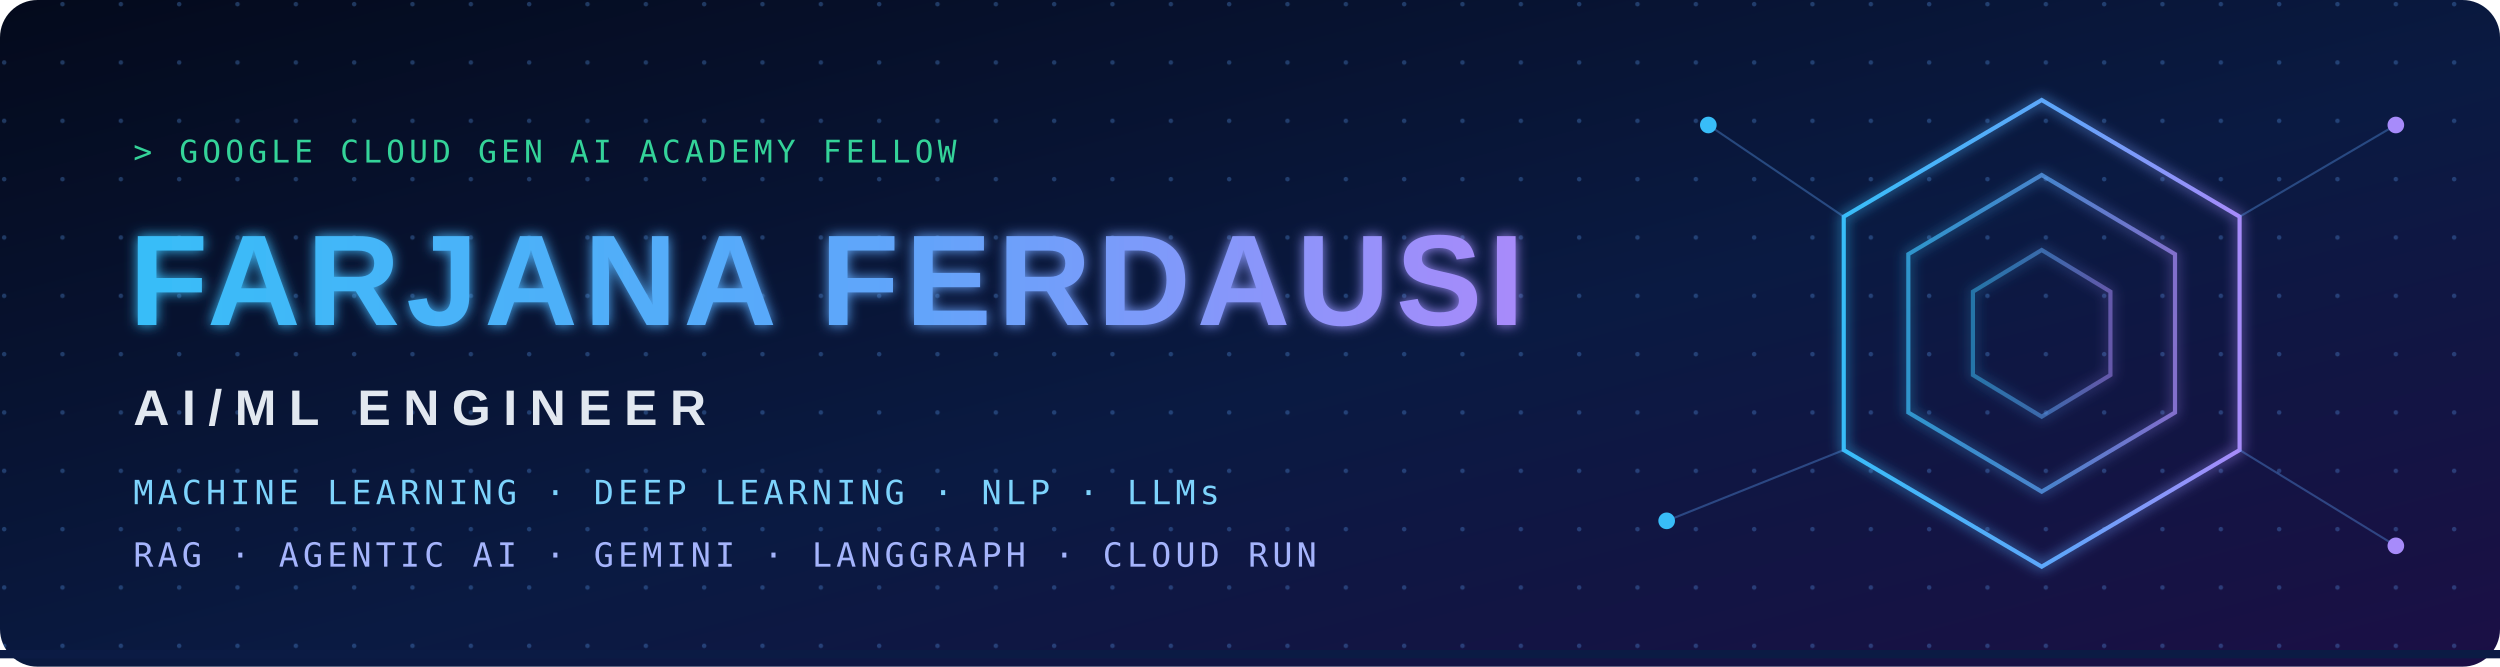
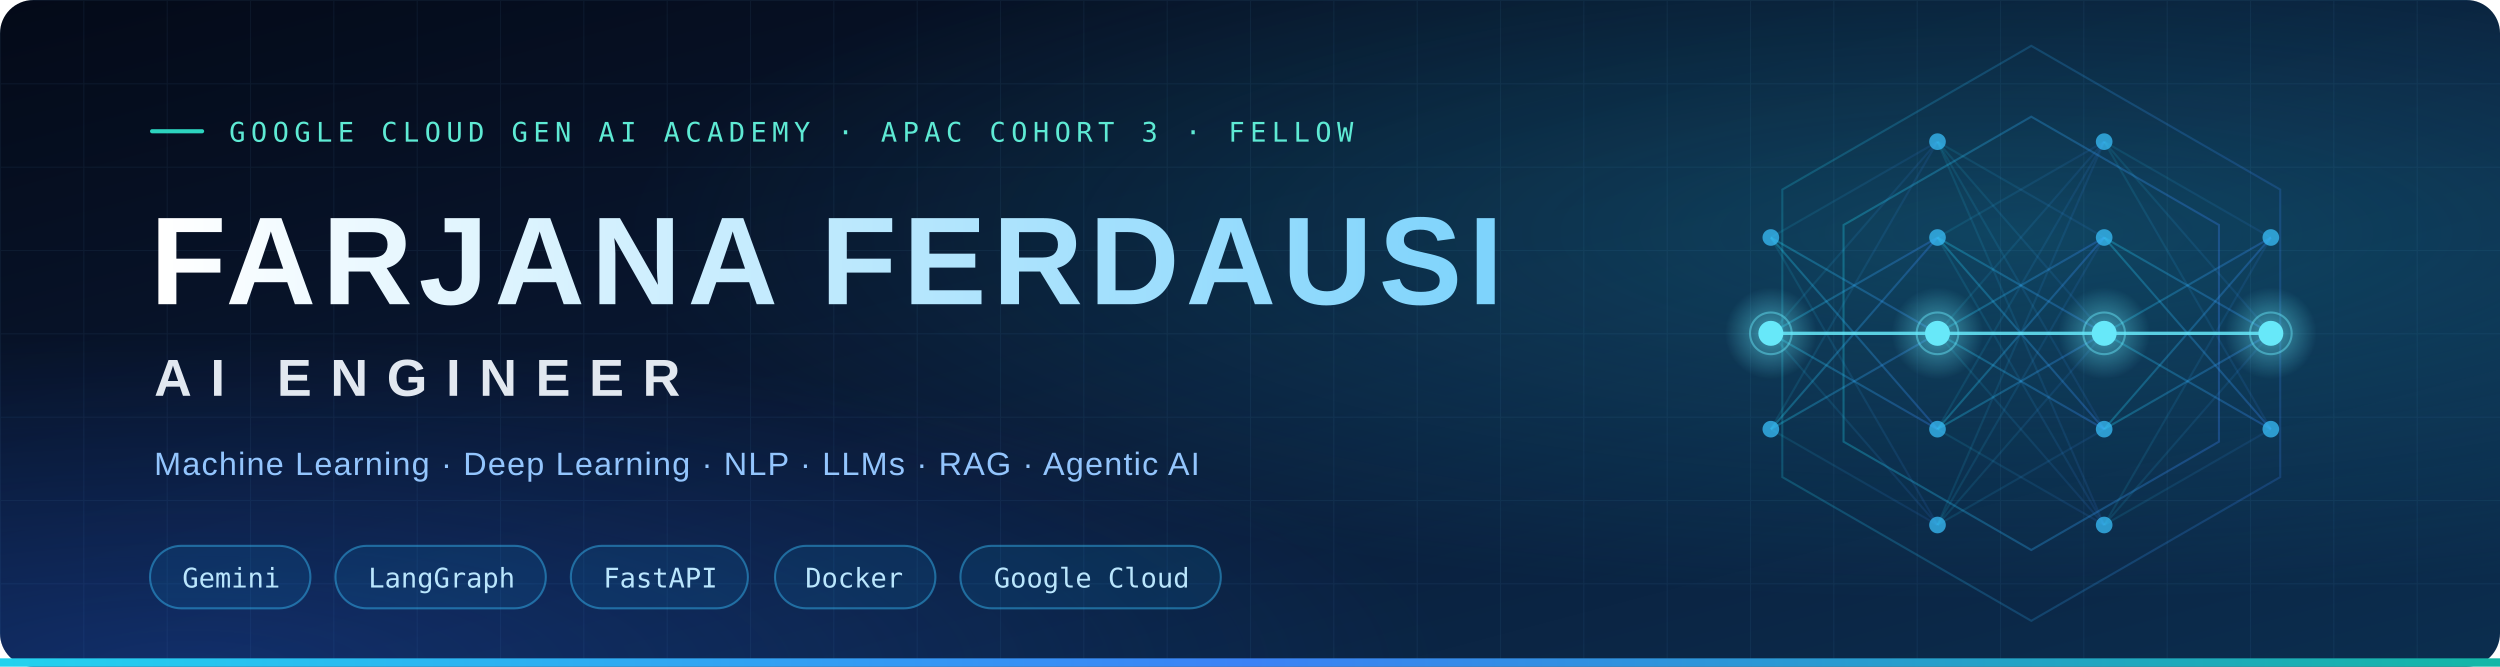
- <svg xmlns="http://www.w3.org/2000/svg" viewBox="0 0 1200 320" width="1200" height="320" role="img" aria-label="Farjana Ferdausi, AI/ML Engineer">
+ <svg xmlns="http://www.w3.org/2000/svg" viewBox="0 0 1200 320" width="1200" height="320" role="img" aria-label="Farjana Ferdausi, AI Engineer">
  <defs>
    <linearGradient id="bg" x1="0" y1="0" x2="1" y2="1">
-       <stop offset="0" stop-color="#040a1c" />
-       <stop offset=".55" stop-color="#0a1a42" />
-       <stop offset="1" stop-color="#1b0f45" />
+       <stop offset="0" stop-color="#040A18" />
+       <stop offset=".55" stop-color="#0A1B38" />
+       <stop offset="1" stop-color="#0B2E4F" />
    </linearGradient>
-     <linearGradient id="neon" x1="0" x2="1">
-       <stop offset="0" stop-color="#38bdf8" />
-       <stop offset=".55" stop-color="#60a5fa" />
-       <stop offset="1" stop-color="#a78bfa" />
+     <radialGradient id="g1" cx="80%" cy="35%" r="55%">
+       <stop offset="0" stop-color="#22D3EE" stop-opacity=".22" />
+       <stop offset="1" stop-color="#22D3EE" stop-opacity="0" />
+     </radialGradient>
+     <radialGradient id="g2" cx="8%" cy="100%" r="50%">
+       <stop offset="0" stop-color="#2563EB" stop-opacity=".28" />
+       <stop offset="1" stop-color="#2563EB" stop-opacity="0" />
+     </radialGradient>
+     <radialGradient id="glow">
+       <stop offset="0" stop-color="#67E8F9" stop-opacity=".55" />
+       <stop offset="1" stop-color="#67E8F9" stop-opacity="0" />
+     </radialGradient>
+     <linearGradient id="nm" x1="0" y1="0" x2="1" y2="0">
+       <stop offset="0" stop-color="#FFFFFF" />
+       <stop offset="1" stop-color="#7DD3FC" />
    </linearGradient>
-     <linearGradient id="beam" x1="0" x2="1">
-       <stop offset="0" stop-color="#38bdf8" stop-opacity="0" />
-       <stop offset=".5" stop-color="#38bdf8" />
-       <stop offset="1" stop-color="#a78bfa" stop-opacity="0" />
+     <linearGradient id="ln" x1="0" y1="0" x2="1" y2="0">
+       <stop offset="0" stop-color="#22D3EE" />
+       <stop offset="1" stop-color="#3B82F6" />
    </linearGradient>
-     <pattern id="dots" width="28" height="28" patternUnits="userSpaceOnUse">
-       <circle cx="2" cy="2" r="1.1" fill="#60a5fa" opacity=".28" />
+     <linearGradient id="bar" x1="0" y1="0" x2="1" y2="0">
+       <stop offset="0" stop-color="#22D3EE" />
+       <stop offset=".5" stop-color="#3B82F6" />
+       <stop offset="1" stop-color="#14B8A6" />
+     </linearGradient>
+     <pattern id="grid" width="40" height="40" patternUnits="userSpaceOnUse">
+       <path d="M40 0H0V40" fill="none" stroke="#7DD3FC" stroke-opacity=".06" />
    </pattern>
-     <filter id="glow" x="-20%" y="-20%" width="140%" height="140%">
-       <feGaussianBlur stdDeviation="3" result="b" />
-       <feMerge>
-         <feMergeNode in="b" />
-         <feMergeNode in="SourceGraphic" />
-       </feMerge>
-     </filter>
  </defs>
-   <rect width="1200" height="320" rx="18" fill="url(#bg)" />
-   <rect width="1200" height="320" rx="18" fill="url(#dots)" />
-   <g fill="none" stroke="url(#neon)" stroke-width="2" filter="url(#glow)">
-     <g>
-       <polygon points="980,48 1075,104 1075,216 980,272 885,216 885,104" />
-       <polygon points="980,84 1044,122 1044,198 980,236 916,198 916,122" opacity=".7" />
-       <polygon points="980,120 1013,140 1013,180 980,200 947,180 947,140" opacity=".5" />
-       <animateTransform attributeName="transform" type="rotate" from="0 980 160" to="360 980 160" dur="48s" repeatCount="indefinite" />
-     </g>
+   <rect width="1200" height="320" rx="16" fill="url(#bg)" />
+   <rect width="1200" height="320" rx="16" fill="url(#grid)" />
+   <rect width="1200" height="320" rx="16" fill="url(#g1)" />
+   <rect width="1200" height="320" rx="16" fill="url(#g2)" />
+   <g fill="none" stroke="url(#ln)">
+     <polygon points="1094.5,229.0 975.0,298.0 855.5,229.0 855.5,91.0 975.0,22.0 1094.5,91.0" stroke-opacity=".22" />
+     <polygon points="1065.1,212.0 975.0,264.0 884.9,212.0 884.9,108.0 975.0,56.0 1065.1,108.0" stroke-opacity=".30" />
  </g>
-   <g stroke="#60a5fa" stroke-opacity=".35" stroke-width="1">
-     <line x1="820" y1="60" x2="885" y2="104" />
-     <line x1="800" y1="250" x2="885" y2="216" />
-     <line x1="1075" y1="104" x2="1150" y2="60" />
-     <line x1="1075" y1="216" x2="1150" y2="262" />
-   </g>
-   <g fill="#38bdf8">
-     <circle cx="820" cy="60" r="4">
-       <animate attributeName="r" values="3;7;3" dur="3s" repeatCount="indefinite" />
-     </circle>
-     <circle cx="800" cy="250" r="4">
-       <animate attributeName="r" values="3;7;3" dur="3.6s" repeatCount="indefinite" />
-     </circle>
-   </g>
-   <g fill="#a78bfa">
-     <circle cx="1150" cy="60" r="4">
-       <animate attributeName="r" values="3;7;3" dur="3.3s" repeatCount="indefinite" />
-     </circle>
-     <circle cx="1150" cy="262" r="4">
-       <animate attributeName="r" values="3;7;3" dur="4s" repeatCount="indefinite" />
-     </circle>
-   </g>
-   <text x="64" y="78" font-family="Consolas,Menlo,monospace" font-size="15" fill="#34d399" letter-spacing="2">&gt; GOOGLE CLOUD GEN AI ACADEMY FELLOW</text>
-   <text x="62" y="156" font-family="'Segoe UI',Arial,sans-serif" font-size="62" font-weight="800" letter-spacing="3" fill="url(#neon)" filter="url(#glow)">FARJANA FERDAUSI</text>
-   <text x="64" y="204" font-family="'Segoe UI',Arial,sans-serif" font-size="24" font-weight="600" letter-spacing="6" fill="#e2e8f0">AI/ML ENGINEER</text>
-   <text x="64" y="242" font-family="Consolas,Menlo,monospace" font-size="16" letter-spacing="2" fill="#7dd3fc">MACHINE LEARNING · DEEP LEARNING · NLP · LLMs</text>
-   <text x="64" y="272" font-family="Consolas,Menlo,monospace" font-size="16" letter-spacing="2" fill="#a5b4fc">RAG · AGENTIC AI · GEMINI · LANGGRAPH · CLOUD RUN</text>
-   <rect x="0" y="312" width="1200" height="4" fill="#0b1b44" />
-   <rect x="-400" y="312" width="400" height="4" fill="url(#beam)">
-     <animate attributeName="x" from="-400" to="1200" dur="5s" repeatCount="indefinite" />
-   </rect>
+   <line x1="850" y1="114" x2="930" y2="68" stroke="url(#ln)" stroke-opacity="0.12" stroke-width="1" />
+   <line x1="850" y1="114" x2="930" y2="114" stroke="url(#ln)" stroke-opacity="0.3" stroke-width="1" />
+   <line x1="850" y1="114" x2="930" y2="160" stroke="url(#ln)" stroke-opacity="0.3" stroke-width="1" />
+   <line x1="850" y1="114" x2="930" y2="206" stroke="url(#ln)" stroke-opacity="0.3" stroke-width="1" />
+   <line x1="850" y1="114" x2="930" y2="252" stroke="url(#ln)" stroke-opacity="0.12" stroke-width="1" />
+   <line x1="850" y1="160" x2="930" y2="68" stroke="url(#ln)" stroke-opacity="0.12" stroke-width="1" />
+   <line x1="850" y1="160" x2="930" y2="114" stroke="url(#ln)" stroke-opacity="0.3" stroke-width="1" />
+   <line x1="850" y1="160" x2="930" y2="160" stroke="url(#ln)" stroke-opacity="0.3" stroke-width="1" />
+   <line x1="850" y1="160" x2="930" y2="206" stroke="url(#ln)" stroke-opacity="0.3" stroke-width="1" />
+   <line x1="850" y1="160" x2="930" y2="252" stroke="url(#ln)" stroke-opacity="0.12" stroke-width="1" />
+   <line x1="850" y1="206" x2="930" y2="68" stroke="url(#ln)" stroke-opacity="0.12" stroke-width="1" />
+   <line x1="850" y1="206" x2="930" y2="114" stroke="url(#ln)" stroke-opacity="0.3" stroke-width="1" />
+   <line x1="850" y1="206" x2="930" y2="160" stroke="url(#ln)" stroke-opacity="0.3" stroke-width="1" />
+   <line x1="850" y1="206" x2="930" y2="206" stroke="url(#ln)" stroke-opacity="0.3" stroke-width="1" />
+   <line x1="850" y1="206" x2="930" y2="252" stroke="url(#ln)" stroke-opacity="0.12" stroke-width="1" />
+   <line x1="930" y1="68" x2="1010" y2="68" stroke="url(#ln)" stroke-opacity="0.12" stroke-width="1" />
+   <line x1="930" y1="68" x2="1010" y2="114" stroke="url(#ln)" stroke-opacity="0.12" stroke-width="1" />
+   <line x1="930" y1="68" x2="1010" y2="160" stroke="url(#ln)" stroke-opacity="0.12" stroke-width="1" />
+   <line x1="930" y1="68" x2="1010" y2="206" stroke="url(#ln)" stroke-opacity="0.12" stroke-width="1" />
+   <line x1="930" y1="68" x2="1010" y2="252" stroke="url(#ln)" stroke-opacity="0.12" stroke-width="1" />
+   <line x1="930" y1="114" x2="1010" y2="68" stroke="url(#ln)" stroke-opacity="0.12" stroke-width="1" />
+   <line x1="930" y1="114" x2="1010" y2="114" stroke="url(#ln)" stroke-opacity="0.3" stroke-width="1" />
+   <line x1="930" y1="114" x2="1010" y2="160" stroke="url(#ln)" stroke-opacity="0.3" stroke-width="1" />
+   <line x1="930" y1="114" x2="1010" y2="206" stroke="url(#ln)" stroke-opacity="0.3" stroke-width="1" />
+   <line x1="930" y1="114" x2="1010" y2="252" stroke="url(#ln)" stroke-opacity="0.12" stroke-width="1" />
+   <line x1="930" y1="160" x2="1010" y2="68" stroke="url(#ln)" stroke-opacity="0.12" stroke-width="1" />
+   <line x1="930" y1="160" x2="1010" y2="114" stroke="url(#ln)" stroke-opacity="0.3" stroke-width="1" />
+   <line x1="930" y1="160" x2="1010" y2="160" stroke="url(#ln)" stroke-opacity="0.3" stroke-width="1" />
+   <line x1="930" y1="160" x2="1010" y2="206" stroke="url(#ln)" stroke-opacity="0.3" stroke-width="1" />
+   <line x1="930" y1="160" x2="1010" y2="252" stroke="url(#ln)" stroke-opacity="0.12" stroke-width="1" />
+   <line x1="930" y1="206" x2="1010" y2="68" stroke="url(#ln)" stroke-opacity="0.12" stroke-width="1" />
+   <line x1="930" y1="206" x2="1010" y2="114" stroke="url(#ln)" stroke-opacity="0.3" stroke-width="1" />
+   <line x1="930" y1="206" x2="1010" y2="160" stroke="url(#ln)" stroke-opacity="0.3" stroke-width="1" />
+   <line x1="930" y1="206" x2="1010" y2="206" stroke="url(#ln)" stroke-opacity="0.3" stroke-width="1" />
+   <line x1="930" y1="206" x2="1010" y2="252" stroke="url(#ln)" stroke-opacity="0.12" stroke-width="1" />
+   <line x1="930" y1="252" x2="1010" y2="68" stroke="url(#ln)" stroke-opacity="0.12" stroke-width="1" />
+   <line x1="930" y1="252" x2="1010" y2="114" stroke="url(#ln)" stroke-opacity="0.12" stroke-width="1" />
+   <line x1="930" y1="252" x2="1010" y2="160" stroke="url(#ln)" stroke-opacity="0.12" stroke-width="1" />
+   <line x1="930" y1="252" x2="1010" y2="206" stroke="url(#ln)" stroke-opacity="0.12" stroke-width="1" />
+   <line x1="930" y1="252" x2="1010" y2="252" stroke="url(#ln)" stroke-opacity="0.12" stroke-width="1" />
+   <line x1="1010" y1="68" x2="1090" y2="114" stroke="url(#ln)" stroke-opacity="0.12" stroke-width="1" />
+   <line x1="1010" y1="68" x2="1090" y2="160" stroke="url(#ln)" stroke-opacity="0.12" stroke-width="1" />
+   <line x1="1010" y1="68" x2="1090" y2="206" stroke="url(#ln)" stroke-opacity="0.12" stroke-width="1" />
+   <line x1="1010" y1="114" x2="1090" y2="114" stroke="url(#ln)" stroke-opacity="0.3" stroke-width="1" />
+   <line x1="1010" y1="114" x2="1090" y2="160" stroke="url(#ln)" stroke-opacity="0.3" stroke-width="1" />
+   <line x1="1010" y1="114" x2="1090" y2="206" stroke="url(#ln)" stroke-opacity="0.3" stroke-width="1" />
+   <line x1="1010" y1="160" x2="1090" y2="114" stroke="url(#ln)" stroke-opacity="0.3" stroke-width="1" />
+   <line x1="1010" y1="160" x2="1090" y2="160" stroke="url(#ln)" stroke-opacity="0.3" stroke-width="1" />
+   <line x1="1010" y1="160" x2="1090" y2="206" stroke="url(#ln)" stroke-opacity="0.3" stroke-width="1" />
+   <line x1="1010" y1="206" x2="1090" y2="114" stroke="url(#ln)" stroke-opacity="0.3" stroke-width="1" />
+   <line x1="1010" y1="206" x2="1090" y2="160" stroke="url(#ln)" stroke-opacity="0.3" stroke-width="1" />
+   <line x1="1010" y1="206" x2="1090" y2="206" stroke="url(#ln)" stroke-opacity="0.3" stroke-width="1" />
+   <line x1="1010" y1="252" x2="1090" y2="114" stroke="url(#ln)" stroke-opacity="0.12" stroke-width="1" />
+   <line x1="1010" y1="252" x2="1090" y2="160" stroke="url(#ln)" stroke-opacity="0.12" stroke-width="1" />
+   <line x1="1010" y1="252" x2="1090" y2="206" stroke="url(#ln)" stroke-opacity="0.12" stroke-width="1" />
+   <path d="M850,160 L930,160 L1010,160 L1090,160" fill="none" stroke="#67E8F9" stroke-opacity=".85" stroke-width="1.6" />
+   <circle cx="850" cy="114" r="4" fill="#38BDF8" fill-opacity="0.75" />
+   <circle cx="850" cy="160" r="22" fill="url(#glow)" />
+   <circle cx="850" cy="160" r="6" fill="#67E8F9" fill-opacity="1" />
+   <circle cx="850" cy="160" r="10" fill="none" stroke="#67E8F9" stroke-opacity=".45" />
+   <circle cx="850" cy="206" r="4" fill="#38BDF8" fill-opacity="0.75" />
+   <circle cx="930" cy="68" r="4" fill="#38BDF8" fill-opacity="0.75" />
+   <circle cx="930" cy="114" r="4" fill="#38BDF8" fill-opacity="0.75" />
+   <circle cx="930" cy="160" r="22" fill="url(#glow)" />
+   <circle cx="930" cy="160" r="6" fill="#67E8F9" fill-opacity="1" />
+   <circle cx="930" cy="160" r="10" fill="none" stroke="#67E8F9" stroke-opacity=".45" />
+   <circle cx="930" cy="206" r="4" fill="#38BDF8" fill-opacity="0.75" />
+   <circle cx="930" cy="252" r="4" fill="#38BDF8" fill-opacity="0.75" />
+   <circle cx="1010" cy="68" r="4" fill="#38BDF8" fill-opacity="0.75" />
+   <circle cx="1010" cy="114" r="4" fill="#38BDF8" fill-opacity="0.75" />
+   <circle cx="1010" cy="160" r="22" fill="url(#glow)" />
+   <circle cx="1010" cy="160" r="6" fill="#67E8F9" fill-opacity="1" />
+   <circle cx="1010" cy="160" r="10" fill="none" stroke="#67E8F9" stroke-opacity=".45" />
+   <circle cx="1010" cy="206" r="4" fill="#38BDF8" fill-opacity="0.75" />
+   <circle cx="1010" cy="252" r="4" fill="#38BDF8" fill-opacity="0.75" />
+   <circle cx="1090" cy="114" r="4" fill="#38BDF8" fill-opacity="0.75" />
+   <circle cx="1090" cy="160" r="22" fill="url(#glow)" />
+   <circle cx="1090" cy="160" r="6" fill="#67E8F9" fill-opacity="1" />
+   <circle cx="1090" cy="160" r="10" fill="none" stroke="#67E8F9" stroke-opacity=".45" />
+   <circle cx="1090" cy="206" r="4" fill="#38BDF8" fill-opacity="0.75" />
+   <rect x="72" y="62" width="26" height="2" rx="1" fill="#2DD4BF" />
+   <text x="110" y="68" font-family="SFMono-Regular,Consolas,Menlo,monospace" font-size="13" letter-spacing="2.6" fill="#5EEAD4">GOOGLE CLOUD GEN AI ACADEMY  ·  APAC COHORT 3  ·  FELLOW</text>
+   <text x="72" y="146" font-family="Segoe UI,Helvetica Neue,Arial,sans-serif" font-size="60" font-weight="700" letter-spacing="3" fill="url(#nm)">FARJANA FERDAUSI</text>
+   <text x="74" y="190" font-family="Segoe UI,Helvetica Neue,Arial,sans-serif" font-size="25" font-weight="600" letter-spacing="9" fill="#E2E8F0">AI ENGINEER</text>
+   <text x="74" y="228" font-family="Segoe UI,Helvetica Neue,Arial,sans-serif" font-size="15.5" letter-spacing=".6" fill="#93C5FD">Machine Learning  ·  Deep Learning  ·  NLP  ·  LLMs  ·  RAG  ·  Agentic AI</text>
+   <rect x="72" y="262" width="77" height="30" rx="15" fill="#0EA5E9" fill-opacity=".10" stroke="#38BDF8" stroke-opacity=".45" />
+   <text x="111" y="282" text-anchor="middle" font-family="SFMono-Regular,Consolas,Menlo,monospace" font-size="13" fill="#BAE6FD">Gemini</text>
+   <rect x="161" y="262" width="101" height="30" rx="15" fill="#0EA5E9" fill-opacity=".10" stroke="#38BDF8" stroke-opacity=".45" />
+   <text x="212" y="282" text-anchor="middle" font-family="SFMono-Regular,Consolas,Menlo,monospace" font-size="13" fill="#BAE6FD">LangGraph</text>
+   <rect x="274" y="262" width="85" height="30" rx="15" fill="#0EA5E9" fill-opacity=".10" stroke="#38BDF8" stroke-opacity=".45" />
+   <text x="317" y="282" text-anchor="middle" font-family="SFMono-Regular,Consolas,Menlo,monospace" font-size="13" fill="#BAE6FD">FastAPI</text>
+   <rect x="372" y="262" width="77" height="30" rx="15" fill="#0EA5E9" fill-opacity=".10" stroke="#38BDF8" stroke-opacity=".45" />
+   <text x="410" y="282" text-anchor="middle" font-family="SFMono-Regular,Consolas,Menlo,monospace" font-size="13" fill="#BAE6FD">Docker</text>
+   <rect x="461" y="262" width="125" height="30" rx="15" fill="#0EA5E9" fill-opacity=".10" stroke="#38BDF8" stroke-opacity=".45" />
+   <text x="524" y="282" text-anchor="middle" font-family="SFMono-Regular,Consolas,Menlo,monospace" font-size="13" fill="#BAE6FD">Google Cloud</text>
+   <rect x="0" y="316" width="1200" height="4" fill="url(#bar)" />
</svg>
